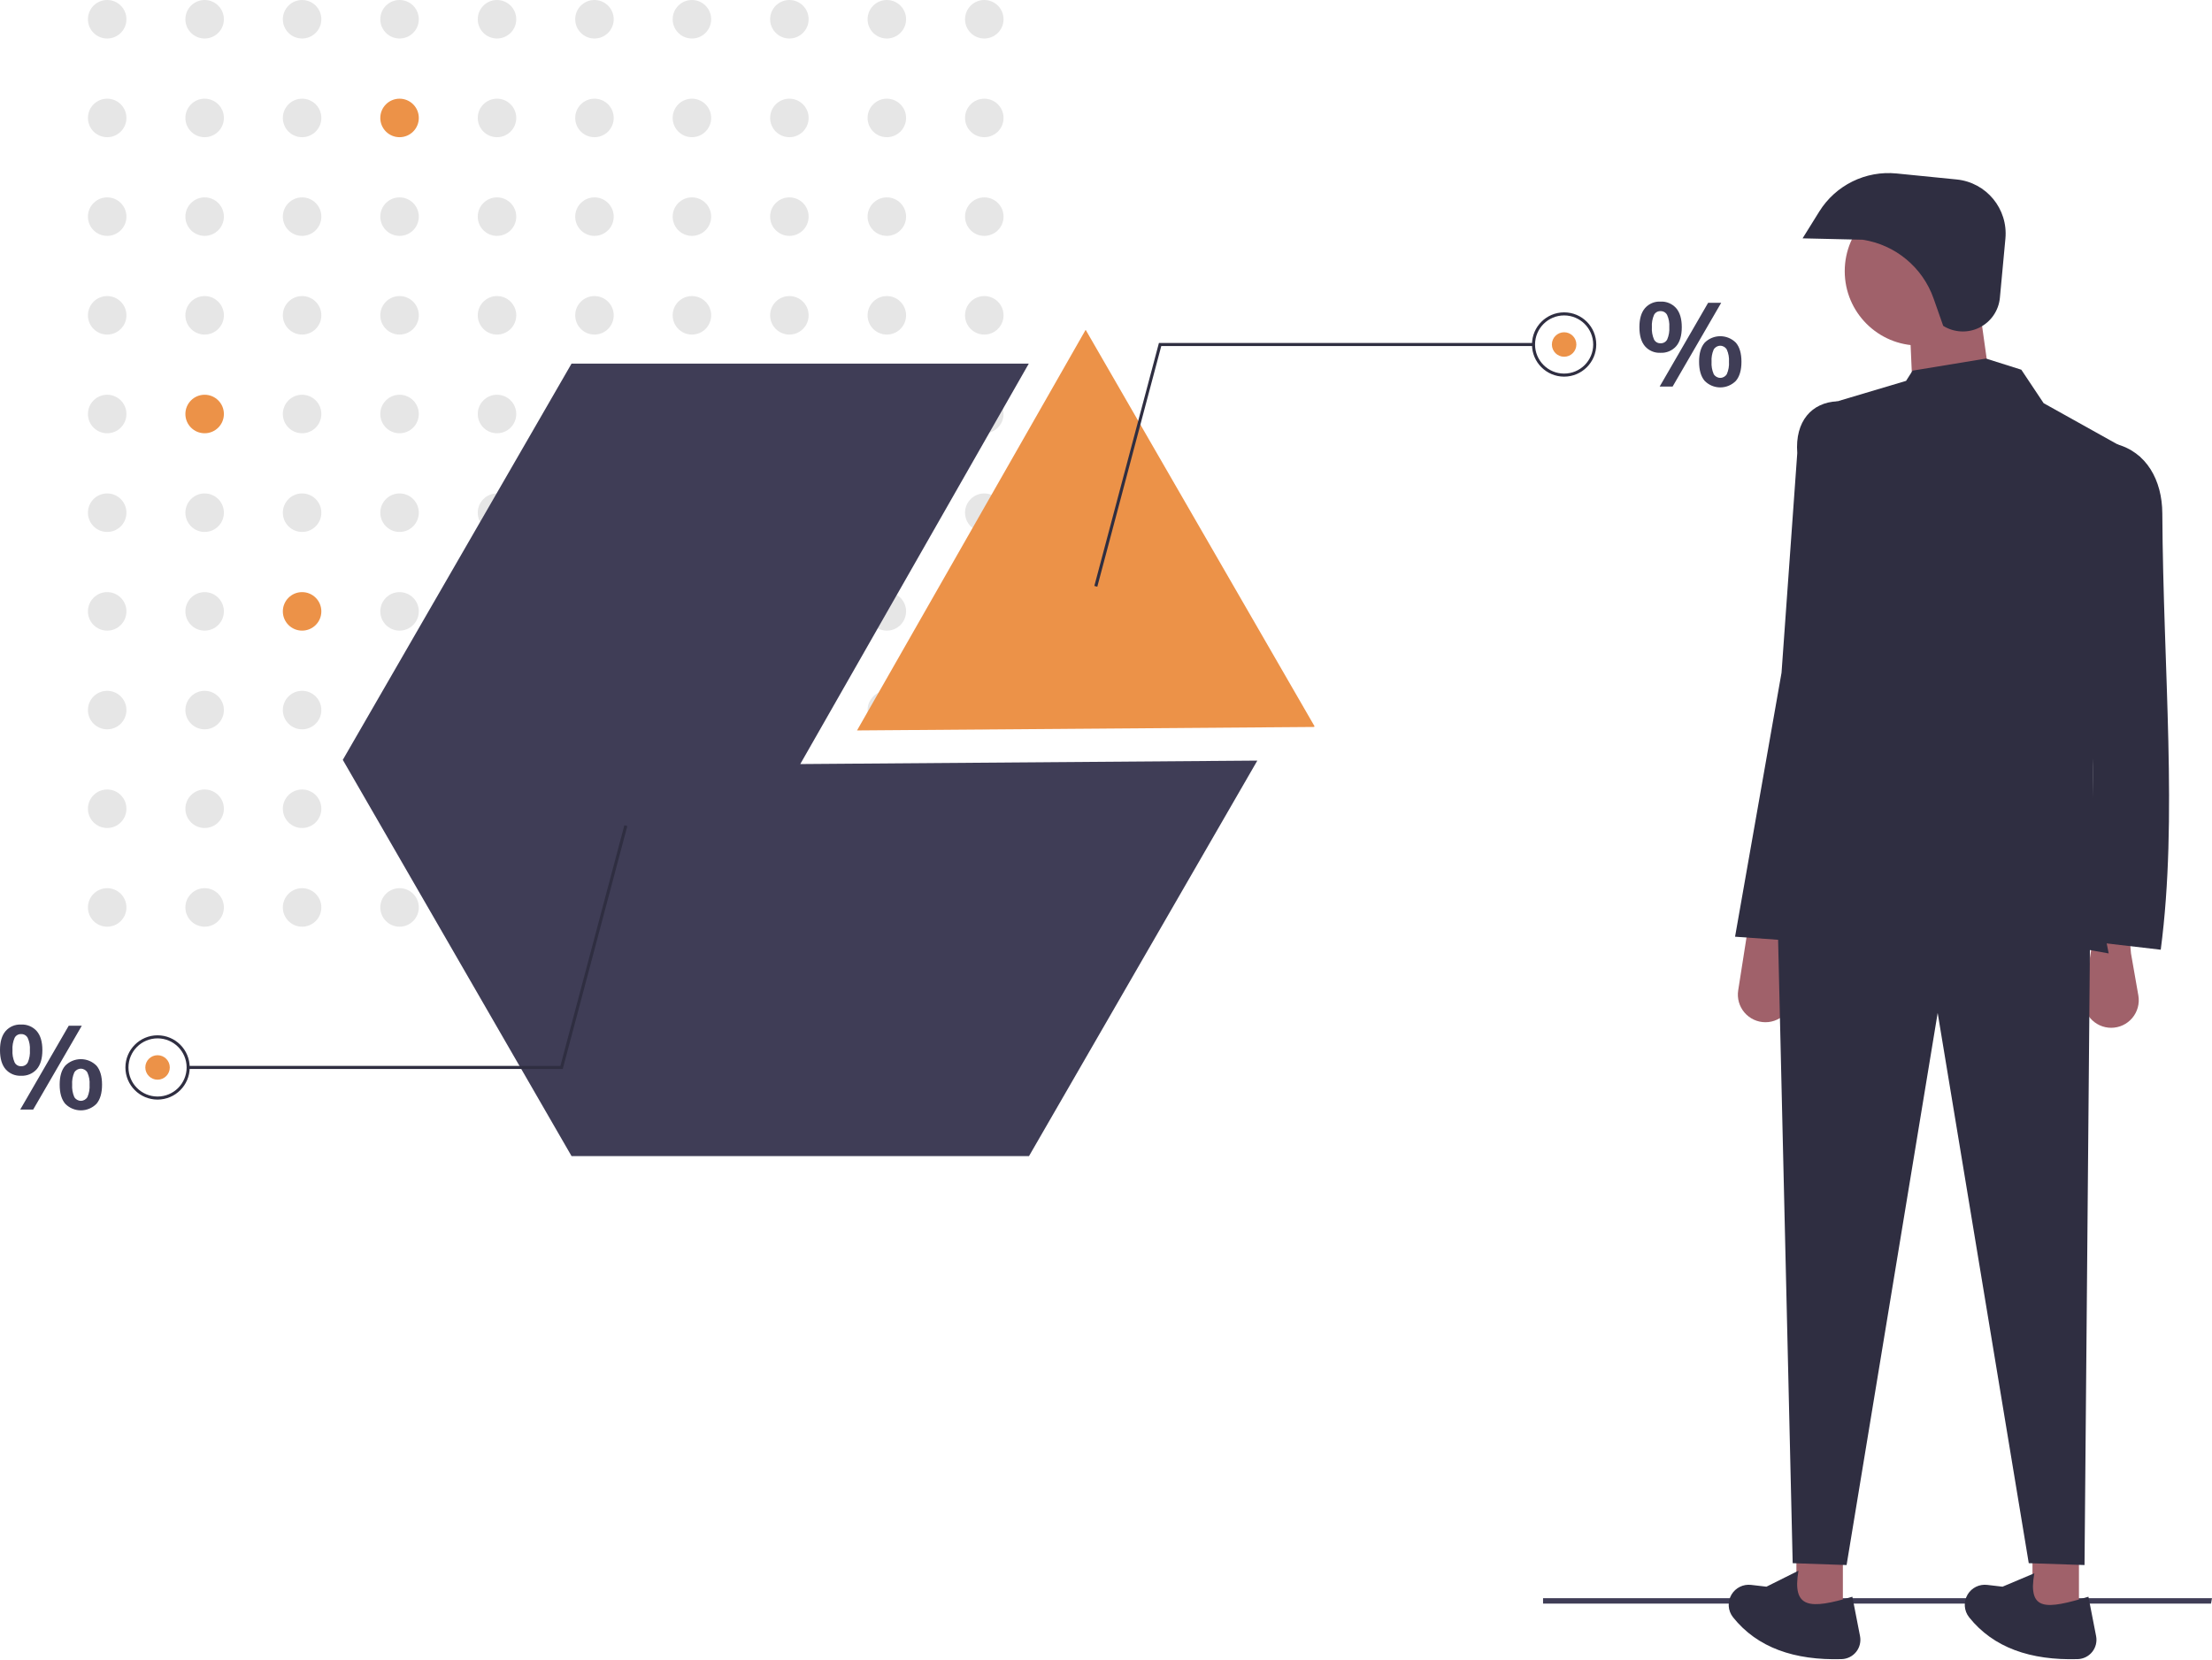
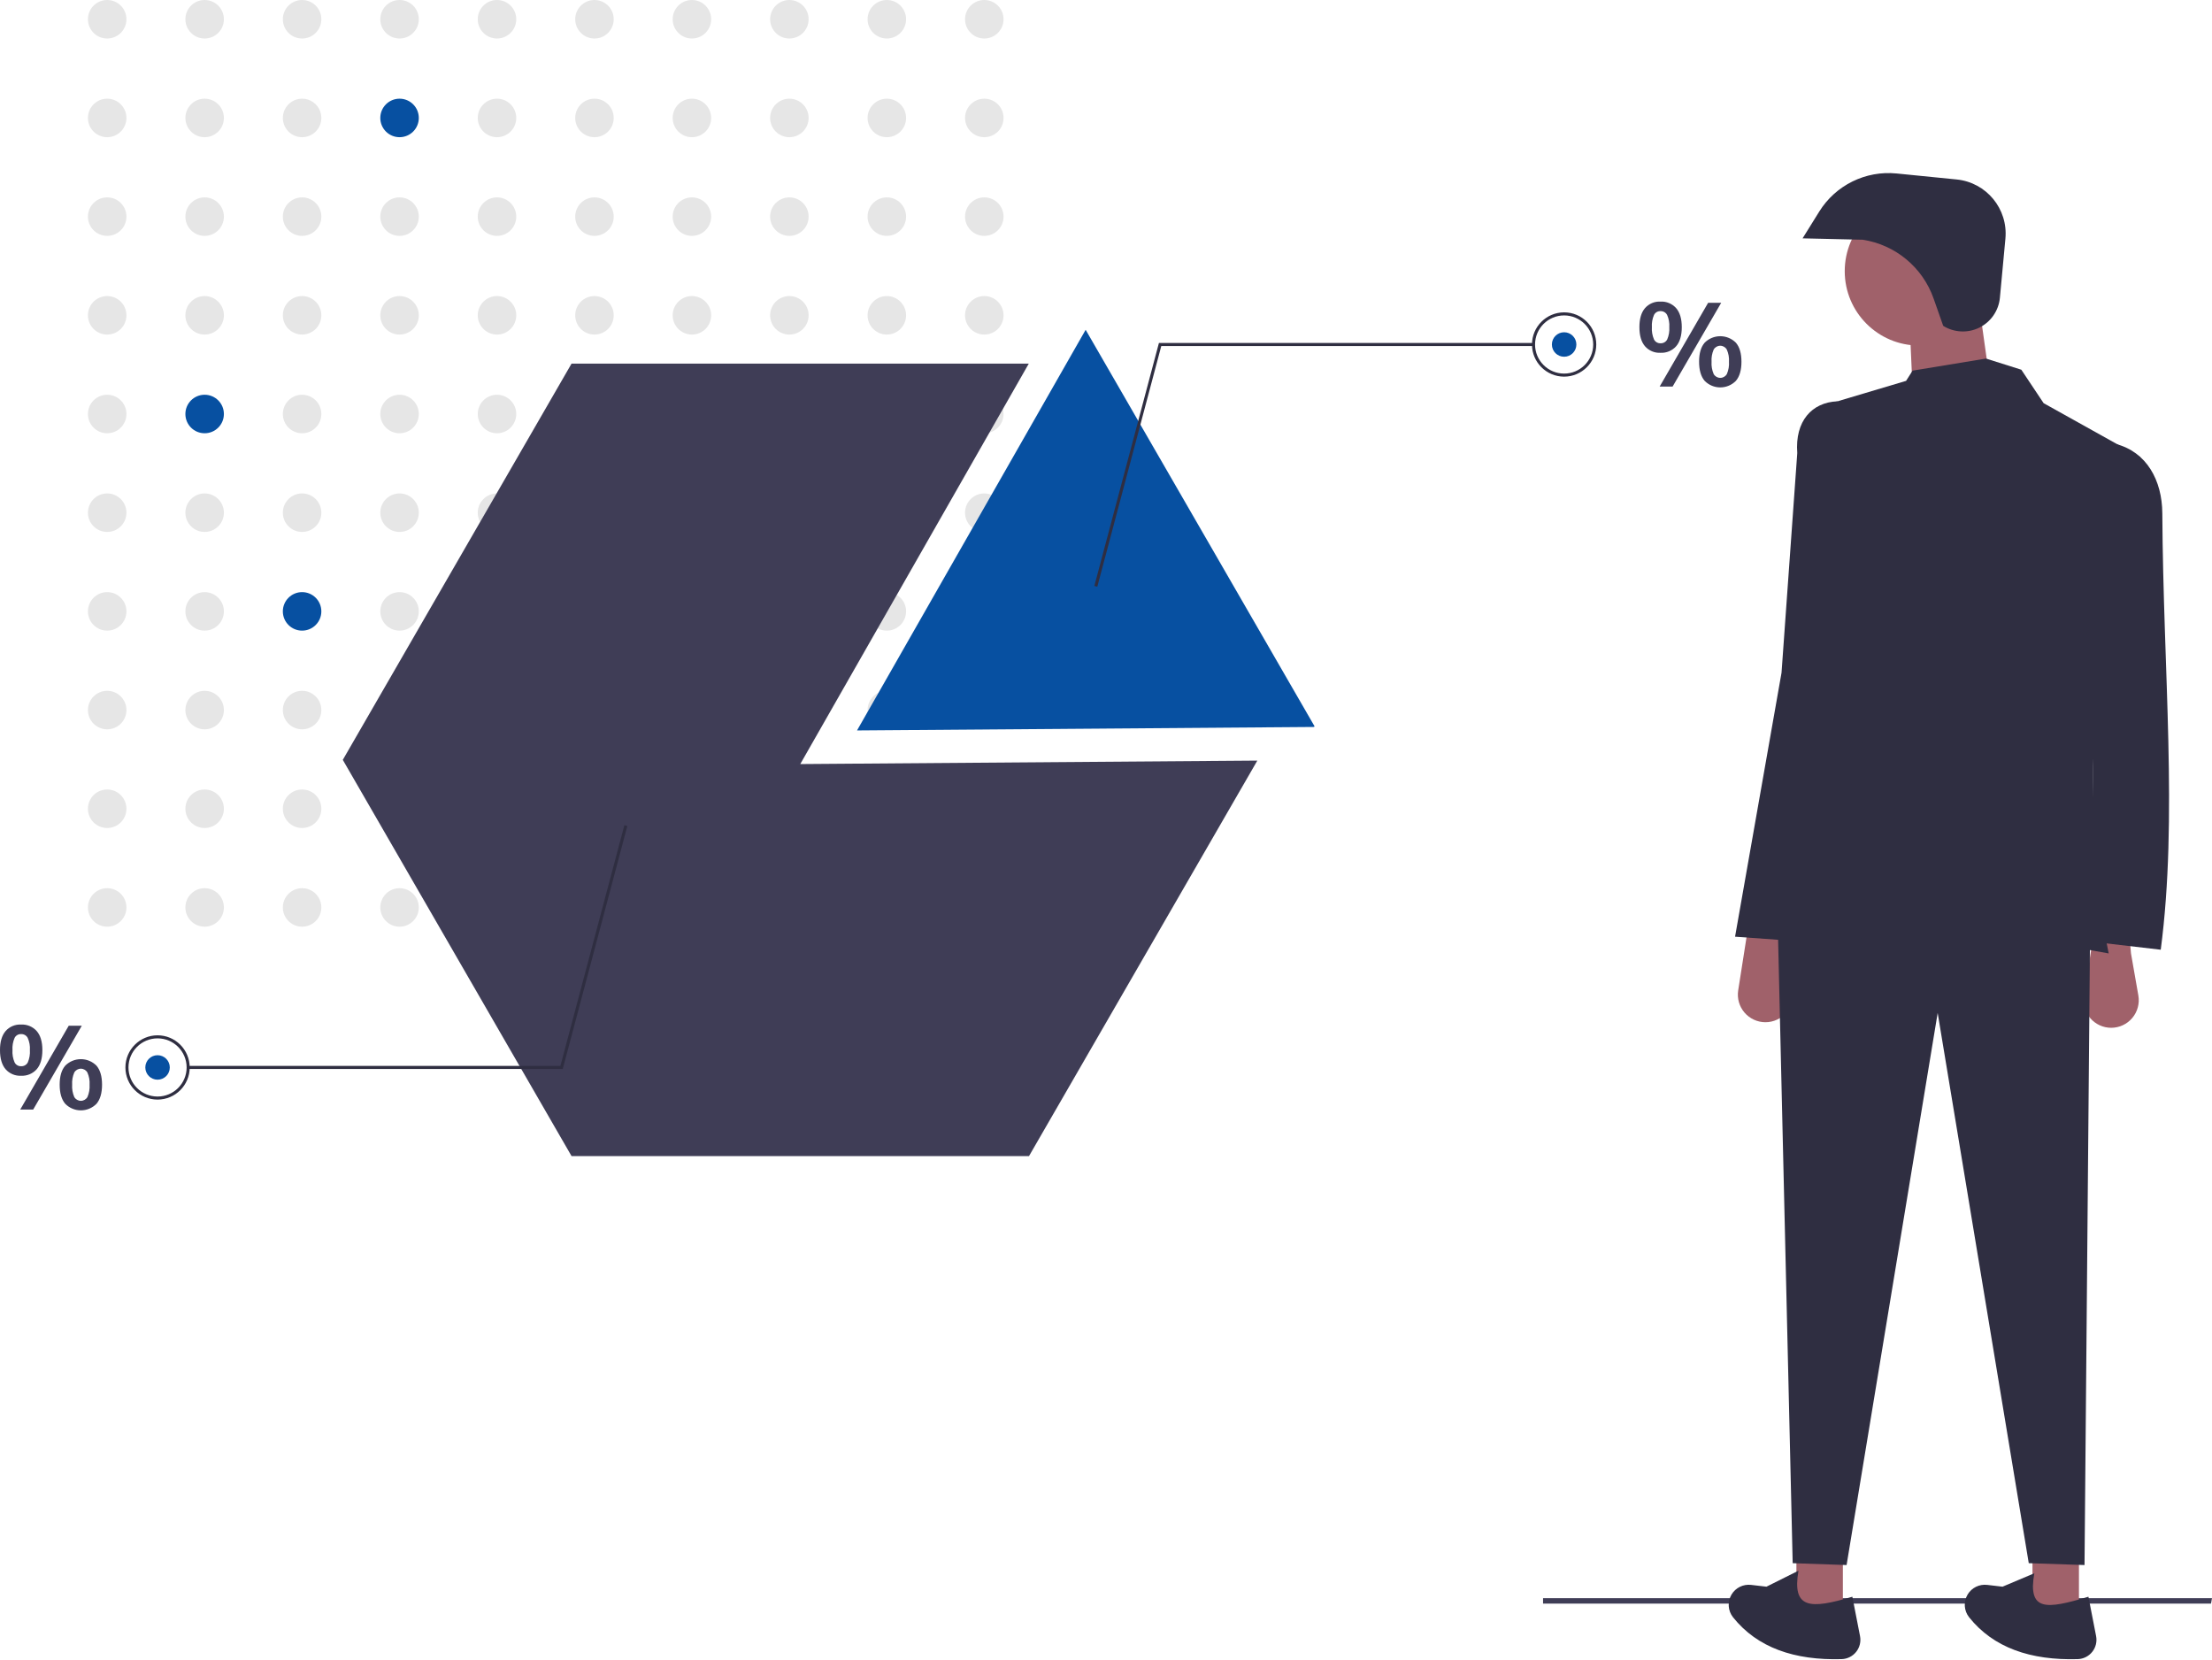
<svg xmlns="http://www.w3.org/2000/svg" id="b7d5ffe4-d82c-44d1-8d1d-fd48d095fddc" data-name="Layer 1" width="885.528" height="664.187" viewBox="0 0 885.528 664.187">
  <polygon points="885.132 641.931 617.731 641.931 617.731 639.746 885.528 639.746 885.132 641.931" fill="#3f3d56" />
  <circle cx="42.908" cy="7.708" r="7.707" fill="#e6e6e6" />
  <circle cx="81.923" cy="7.708" r="7.707" fill="#e6e6e6" />
  <circle cx="120.937" cy="7.708" r="7.707" fill="#e6e6e6" />
  <circle cx="159.952" cy="7.708" r="7.707" fill="#e6e6e6" />
  <circle cx="198.967" cy="7.708" r="7.707" fill="#e6e6e6" />
  <circle cx="237.981" cy="7.708" r="7.707" fill="#e6e6e6" />
  <circle cx="276.996" cy="7.708" r="7.707" fill="#e6e6e6" />
  <circle cx="316.01" cy="7.708" r="7.707" fill="#e6e6e6" />
  <circle cx="355.025" cy="7.708" r="7.707" fill="#e6e6e6" />
  <circle cx="394.04" cy="7.708" r="7.707" fill="#e6e6e6" />
  <circle cx="42.908" cy="47.213" r="7.707" fill="#e6e6e6" />
  <circle cx="81.923" cy="47.213" r="7.707" fill="#e6e6e6" />
  <circle cx="120.937" cy="47.213" r="7.707" fill="#e6e6e6" />
-   <circle cx="159.952" cy="47.213" r="7.707" fill="#ec9248" />
+   <circle cx="159.952" cy="47.213" r="7.707" fill="#0750a1" />
  <circle cx="198.967" cy="47.213" r="7.707" fill="#e6e6e6" />
  <circle cx="237.981" cy="47.213" r="7.707" fill="#e6e6e6" />
  <circle cx="276.996" cy="47.213" r="7.707" fill="#e6e6e6" />
  <circle cx="316.01" cy="47.213" r="7.707" fill="#e6e6e6" />
  <circle cx="355.025" cy="47.213" r="7.707" fill="#e6e6e6" />
  <circle cx="394.04" cy="47.213" r="7.707" fill="#e6e6e6" />
  <circle cx="42.908" cy="86.717" r="7.707" fill="#e6e6e6" />
  <circle cx="81.923" cy="86.717" r="7.707" fill="#e6e6e6" />
  <circle cx="120.937" cy="86.717" r="7.707" fill="#e6e6e6" />
  <circle cx="159.952" cy="86.717" r="7.707" fill="#e6e6e6" />
  <circle cx="198.967" cy="86.717" r="7.707" fill="#e6e6e6" />
  <circle cx="237.981" cy="86.717" r="7.707" fill="#e6e6e6" />
  <circle cx="276.996" cy="86.717" r="7.707" fill="#e6e6e6" />
  <circle cx="316.01" cy="86.717" r="7.707" fill="#e6e6e6" />
  <circle cx="355.025" cy="86.717" r="7.707" fill="#e6e6e6" />
  <circle cx="394.04" cy="86.717" r="7.707" fill="#e6e6e6" />
  <circle cx="42.908" cy="126.221" r="7.707" fill="#e6e6e6" />
  <circle cx="81.923" cy="126.221" r="7.707" fill="#e6e6e6" />
  <circle cx="120.937" cy="126.221" r="7.707" fill="#e6e6e6" />
  <circle cx="159.952" cy="126.221" r="7.707" fill="#e6e6e6" />
  <circle cx="198.967" cy="126.221" r="7.707" fill="#e6e6e6" />
  <circle cx="237.981" cy="126.221" r="7.707" fill="#e6e6e6" />
  <circle cx="276.996" cy="126.221" r="7.707" fill="#e6e6e6" />
  <circle cx="316.01" cy="126.221" r="7.707" fill="#e6e6e6" />
  <circle cx="355.025" cy="126.221" r="7.707" fill="#e6e6e6" />
  <circle cx="394.04" cy="126.221" r="7.707" fill="#e6e6e6" />
  <circle cx="42.908" cy="165.726" r="7.707" fill="#e6e6e6" />
-   <circle cx="81.923" cy="165.726" r="7.707" fill="#ec9248" />
+   <circle cx="81.923" cy="165.726" r="7.707" fill="#0750a1" />
  <circle cx="120.937" cy="165.726" r="7.707" fill="#e6e6e6" />
  <circle cx="159.952" cy="165.726" r="7.707" fill="#e6e6e6" />
  <circle cx="198.967" cy="165.726" r="7.707" fill="#e6e6e6" />
  <circle cx="237.981" cy="165.726" r="7.707" fill="#e6e6e6" />
  <circle cx="276.996" cy="165.726" r="7.707" fill="#e6e6e6" />
  <circle cx="316.01" cy="165.726" r="7.707" fill="#e6e6e6" />
  <circle cx="355.025" cy="165.726" r="7.707" fill="#e6e6e6" />
  <circle cx="394.04" cy="165.726" r="7.707" fill="#e6e6e6" />
  <circle cx="42.908" cy="205.23" r="7.707" fill="#e6e6e6" />
  <circle cx="81.923" cy="205.23" r="7.707" fill="#e6e6e6" />
  <circle cx="120.937" cy="205.23" r="7.707" fill="#e6e6e6" />
  <circle cx="159.952" cy="205.23" r="7.707" fill="#e6e6e6" />
  <circle cx="198.967" cy="205.23" r="7.707" fill="#e6e6e6" />
  <circle cx="237.981" cy="205.23" r="7.707" fill="#e6e6e6" />
  <circle cx="276.996" cy="205.23" r="7.707" fill="#e6e6e6" />
  <circle cx="316.01" cy="205.23" r="7.707" fill="#e6e6e6" />
  <circle cx="355.025" cy="205.23" r="7.707" fill="#e6e6e6" />
  <circle cx="394.04" cy="205.23" r="7.707" fill="#e6e6e6" />
  <circle cx="42.908" cy="244.734" r="7.707" fill="#e6e6e6" />
  <circle cx="81.923" cy="244.734" r="7.707" fill="#e6e6e6" />
-   <circle cx="120.937" cy="244.734" r="7.707" fill="#ec9248" />
+   <circle cx="120.937" cy="244.734" r="7.707" fill="#0750a1" />
  <circle cx="159.952" cy="244.734" r="7.707" fill="#e6e6e6" />
  <circle cx="198.967" cy="244.734" r="7.707" fill="#e6e6e6" />
  <circle cx="237.981" cy="244.734" r="7.707" fill="#e6e6e6" />
  <circle cx="276.996" cy="244.734" r="7.707" fill="#e6e6e6" />
  <circle cx="316.01" cy="244.734" r="7.707" fill="#e6e6e6" />
  <circle cx="355.025" cy="244.734" r="7.707" fill="#e6e6e6" />
  <circle cx="394.04" cy="244.734" r="7.707" fill="#e6e6e6" />
  <circle cx="42.908" cy="284.239" r="7.707" fill="#e6e6e6" />
  <circle cx="81.923" cy="284.239" r="7.707" fill="#e6e6e6" />
  <circle cx="120.937" cy="284.239" r="7.707" fill="#e6e6e6" />
  <circle cx="159.952" cy="284.239" r="7.707" fill="#e6e6e6" />
  <circle cx="198.967" cy="284.239" r="7.707" fill="#e6e6e6" />
  <circle cx="237.981" cy="284.239" r="7.707" fill="#e6e6e6" />
  <circle cx="276.996" cy="284.239" r="7.707" fill="#e6e6e6" />
  <circle cx="316.01" cy="284.239" r="7.707" fill="#e6e6e6" />
  <circle cx="355.025" cy="284.239" r="7.707" fill="#e6e6e6" />
  <circle cx="394.04" cy="284.239" r="7.707" fill="#e6e6e6" />
  <circle cx="42.908" cy="323.743" r="7.707" fill="#e6e6e6" />
  <circle cx="81.923" cy="323.743" r="7.707" fill="#e6e6e6" />
  <circle cx="120.937" cy="323.743" r="7.707" fill="#e6e6e6" />
  <circle cx="159.952" cy="323.743" r="7.707" fill="#e6e6e6" />
  <circle cx="198.967" cy="323.743" r="7.707" fill="#e6e6e6" />
  <circle cx="237.981" cy="323.743" r="7.707" fill="#e6e6e6" />
  <circle cx="276.996" cy="323.743" r="7.707" fill="#e6e6e6" />
  <circle cx="316.01" cy="323.743" r="7.707" fill="#e6e6e6" />
  <circle cx="355.025" cy="323.743" r="7.707" fill="#e6e6e6" />
  <circle cx="394.04" cy="323.743" r="7.707" fill="#e6e6e6" />
  <circle cx="42.908" cy="363.247" r="7.707" fill="#e6e6e6" />
  <circle cx="81.923" cy="363.247" r="7.707" fill="#e6e6e6" />
  <circle cx="120.937" cy="363.247" r="7.707" fill="#e6e6e6" />
  <circle cx="159.952" cy="363.247" r="7.707" fill="#e6e6e6" />
  <circle cx="198.967" cy="363.247" r="7.707" fill="#e6e6e6" />
  <circle cx="237.981" cy="363.247" r="7.707" fill="#e6e6e6" />
  <circle cx="276.996" cy="363.247" r="7.707" fill="#e6e6e6" />
  <circle cx="316.01" cy="363.247" r="7.707" fill="#e6e6e6" />
  <circle cx="355.025" cy="363.247" r="7.707" fill="#e6e6e6" />
  <circle cx="394.04" cy="363.247" r="7.707" fill="#e6e6e6" />
  <polygon points="320.375 305.854 411.849 145.565 228.803 145.565 137.232 304.171 228.803 462.778 411.946 462.778 503.347 304.468 320.375 305.854" fill="#3f3d56" />
-   <polygon points="526.065 291.005 526.236 290.708 434.665 132.102 434.567 132.102 343.093 292.391 526.065 291.005" fill="#ec9248" />
+   <polygon points="526.065 291.005 526.236 290.708 434.665 132.102 434.567 132.102 343.093 292.391 526.065 291.005" fill="#0750a1" />
  <path d="M815.777,256.517q-2.238-2.615-2.238-7.657,0-4.994,2.238-7.61a7.721,7.721,0,0,1,6.196-2.615,7.85,7.85,0,0,1,6.268,2.615q2.26,2.615,2.261,7.61,0,5.042-2.261,7.657a7.849,7.849,0,0,1-6.268,2.615A7.72,7.72,0,0,1,815.777,256.517Zm8.883-2.709a10.66,10.66,0,0,0,.848-4.947,10.29,10.29,0,0,0-.873-4.877,2.865,2.865,0,0,0-2.662-1.531,2.776,2.776,0,0,0-2.591,1.531,10.537,10.537,0,0,0-.849,4.877,10.665,10.665,0,0,0,.849,4.924,2.775,2.775,0,0,0,2.591,1.532A2.861,2.861,0,0,0,824.66,253.808ZM821.644,272.656l19.413-33.549h5.23L826.826,272.656Zm18.023-2.285q-2.24-2.615-2.238-7.704,0-4.994,2.238-7.586a8.817,8.817,0,0,1,12.486,0q2.237,2.592,2.238,7.634,0,5.042-2.238,7.657a8.76,8.76,0,0,1-12.486,0Zm8.881-2.733a10.668,10.668,0,0,0,.849-4.924,10.298,10.298,0,0,0-.872-4.877,3.019,3.019,0,0,0-5.254,0,10.546,10.546,0,0,0-.848,4.877,10.681,10.681,0,0,0,.848,4.924,3.039,3.039,0,0,0,5.277,0Z" transform="translate(-157.236 -117.9066)" fill="#3f3d56" />
  <path d="M159.474,545.915q-2.238-2.615-2.238-7.657,0-4.994,2.238-7.61a7.721,7.721,0,0,1,6.196-2.615,7.85,7.85,0,0,1,6.268,2.615q2.26,2.615,2.261,7.61,0,5.042-2.261,7.657a7.849,7.849,0,0,1-6.268,2.615A7.72,7.72,0,0,1,159.474,545.915Zm8.883-2.709a10.66,10.66,0,0,0,.848-4.947,10.29,10.29,0,0,0-.873-4.877,2.865,2.865,0,0,0-2.662-1.531,2.776,2.776,0,0,0-2.591,1.531,10.537,10.537,0,0,0-.849,4.877,10.665,10.665,0,0,0,.849,4.924,2.775,2.775,0,0,0,2.591,1.532A2.861,2.861,0,0,0,168.357,543.206Zm-3.016,18.848,19.413-33.549h5.23l-19.46,33.549Zm18.023-2.285q-2.24-2.615-2.238-7.704,0-4.994,2.238-7.586a8.817,8.817,0,0,1,12.486,0q2.237,2.592,2.238,7.634,0,5.042-2.238,7.657a8.76,8.76,0,0,1-12.486,0Zm8.881-2.733a10.668,10.668,0,0,0,.849-4.924,10.299,10.299,0,0,0-.872-4.877,3.019,3.019,0,0,0-5.254,0,10.546,10.546,0,0,0-.848,4.877,10.681,10.681,0,0,0,.848,4.924,3.039,3.039,0,0,0,5.277,0Z" transform="translate(-157.236 -117.9066)" fill="#3f3d56" />
  <polygon points="439.283 234.863 438.098 234.548 463.952 137.291 613.913 137.291 613.913 138.517 464.894 138.517 439.283 234.863" fill="#2f2e41" />
  <path d="M783.402,268.677a12.866,12.866,0,1,1,12.866-12.866A12.881,12.881,0,0,1,783.402,268.677Zm0-24.507A11.641,11.641,0,1,0,795.043,255.811,11.654,11.654,0,0,0,783.402,244.17Z" transform="translate(-157.236 -117.9066)" fill="#2f2e41" />
-   <circle cx="626.166" cy="137.904" r="4.901" fill="#ec9248" />
+   <circle cx="626.166" cy="137.904" r="4.901" fill="#0750a1" />
  <polygon points="249.956 330.343 251.141 330.658 225.287 427.914 75.326 427.914 75.326 426.689 224.345 426.689 249.956 330.343" fill="#2f2e41" />
  <path d="M220.309,532.342a12.866,12.866,0,1,1-12.866,12.866A12.881,12.881,0,0,1,220.309,532.342Zm0,24.507a11.641,11.641,0,1,0-11.641-11.641A11.654,11.654,0,0,0,220.309,556.849Z" transform="translate(-157.236 -117.9066)" fill="#2f2e41" />
-   <circle cx="63.073" cy="427.302" r="4.901" fill="#ec9248" />
+   <circle cx="63.073" cy="427.302" r="4.901" fill="#0750a1" />
  <rect x="719.152" y="621.28" width="18.604" height="25.301" fill="#a0616a" />
  <rect x="813.66" y="621.28" width="18.604" height="25.301" fill="#a0616a" />
  <path d="M1002.406,529.334h0a11.04,11.04,0,0,1-10.906-12.75l3.047-19.425.906-5.777h14.139l.744,8.186,2.944,16.824A11.04,11.04,0,0,1,1002.406,529.334Z" transform="translate(-157.236 -117.9066)" fill="#a0616a" />
  <path d="M863.993,527.102h0a11.04,11.04,0,0,1-10.906-12.75l3.047-19.425.906-5.777h14.139l.744,8.186,2.944,16.824A11.04,11.04,0,0,1,863.993,527.102Z" transform="translate(-157.236 -117.9066)" fill="#a0616a" />
  <polygon points="834.496 626.489 812.172 625.745 775.708 405.475 739.244 626.489 717.664 625.745 711.711 371.243 836.729 371.243 834.496 626.489" fill="#2f2e41" />
  <path d="M894.526,782.054c-18.941.548-33.768-4.573-43.49-16.728a8.03,8.03,0,0,1-.608-9.143h0a8.028,8.028,0,0,1,7.816-3.843l6.155.719,12.817-6.404c-2.622,15.247,4.51,15.534,21.569,10.423l3.073,15.751A7.735,7.735,0,0,1,894.526,782.054Z" transform="translate(-157.236 -117.9066)" fill="#2f2e41" />
  <path d="M989.034,782.054c-18.941.548-33.768-4.573-43.49-16.728a8.03,8.03,0,0,1-.608-9.143h0a8.028,8.028,0,0,1,7.816-3.843l6.155.719,12.721-5.367c-2.622,15.247,4.606,14.496,21.665,9.386l3.073,15.751A7.735,7.735,0,0,1,989.034,782.054Z" transform="translate(-157.236 -117.9066)" fill="#2f2e41" />
  <circle cx="768.267" cy="108.556" r="29.766" fill="#a0616a" />
  <polygon points="798.033 162.88 766.034 164.368 764.546 130.881 792.08 120.463 798.033 162.88" fill="#a0616a" />
  <path d="M1001.407,499.568c-43.636-8.257-93.35-11.215-126.507,0l10.418-218.782,34.975-10.418,2.605-4.093,29.394-4.837,14.139,4.465,8.93,13.395,38.696,21.581C995.009,374.562,989.367,441.508,1001.407,499.568Z" transform="translate(-157.236 -117.9066)" fill="#2f2e41" />
  <path d="M1022.243,498.08l-31.999-3.721c6.67-32.497,3.942-74.766,5.581-117.205,1.04-26.916,6.622-51.411,8.558-81.485h0c12.136,3.164,18.419,14.433,18.491,27.713C1023.217,386.369,1029.167,445.387,1022.243,498.08Z" transform="translate(-157.236 -117.9066)" fill="#2f2e41" />
  <path d="M883.086,495.103,851.831,492.871l18.604-105.67,6.298-87.934c-.98-12.824,5.874-20.275,16.026-20.713h0c22.177,26.262,24.748,62.454,17.86,103.438Z" transform="translate(-157.236 -117.9066)" fill="#2f2e41" />
  <path d="M935.157,248.348l-3.839-10.928a35.842,35.842,0,0,0-28.399-23.551h0l-24.057-.552,6.68-10.734a32.64,32.64,0,0,1,30.95-15.234l24.043,2.397a21.779,21.779,0,0,1,19.525,23.694l-2.205,23.646A14.893,14.893,0,0,1,935.157,248.348Z" transform="translate(-157.236 -117.9066)" fill="#2f2e41" />
</svg>
